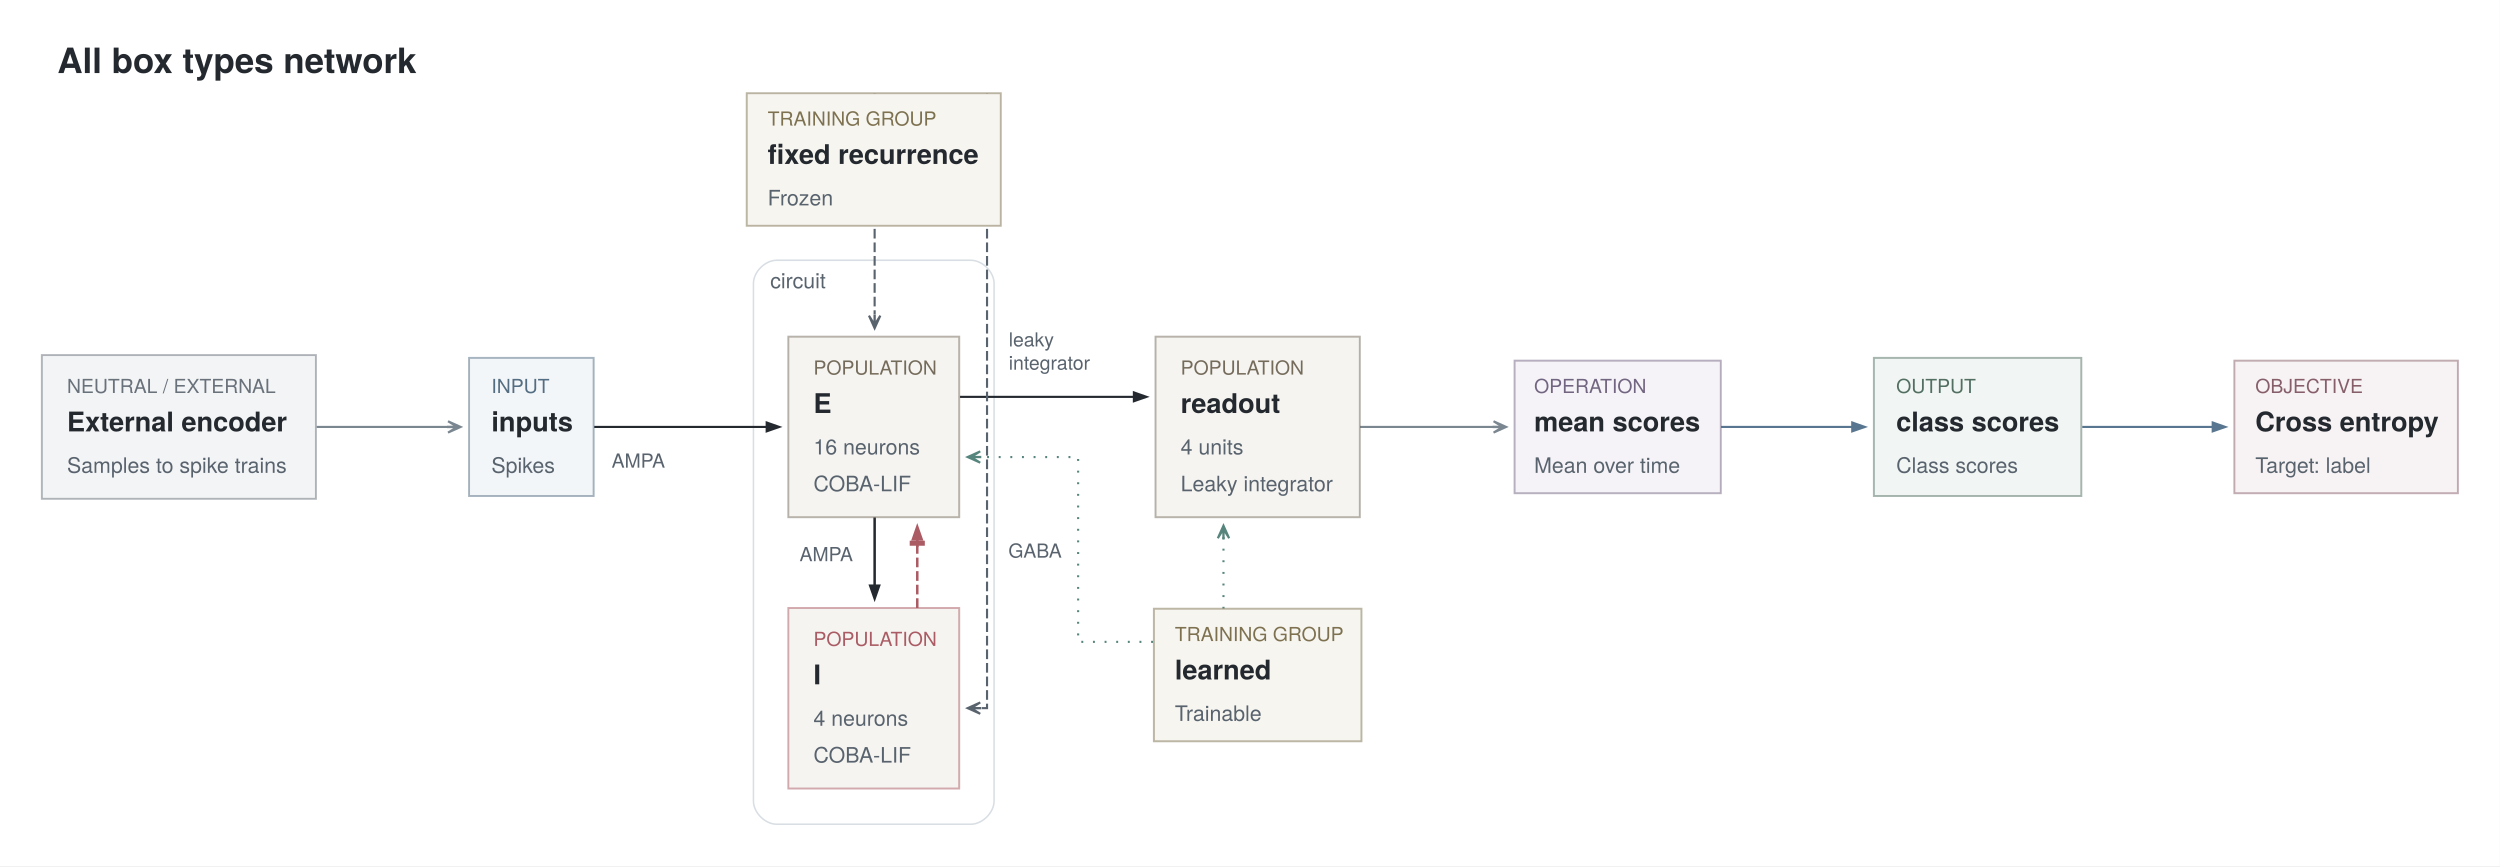
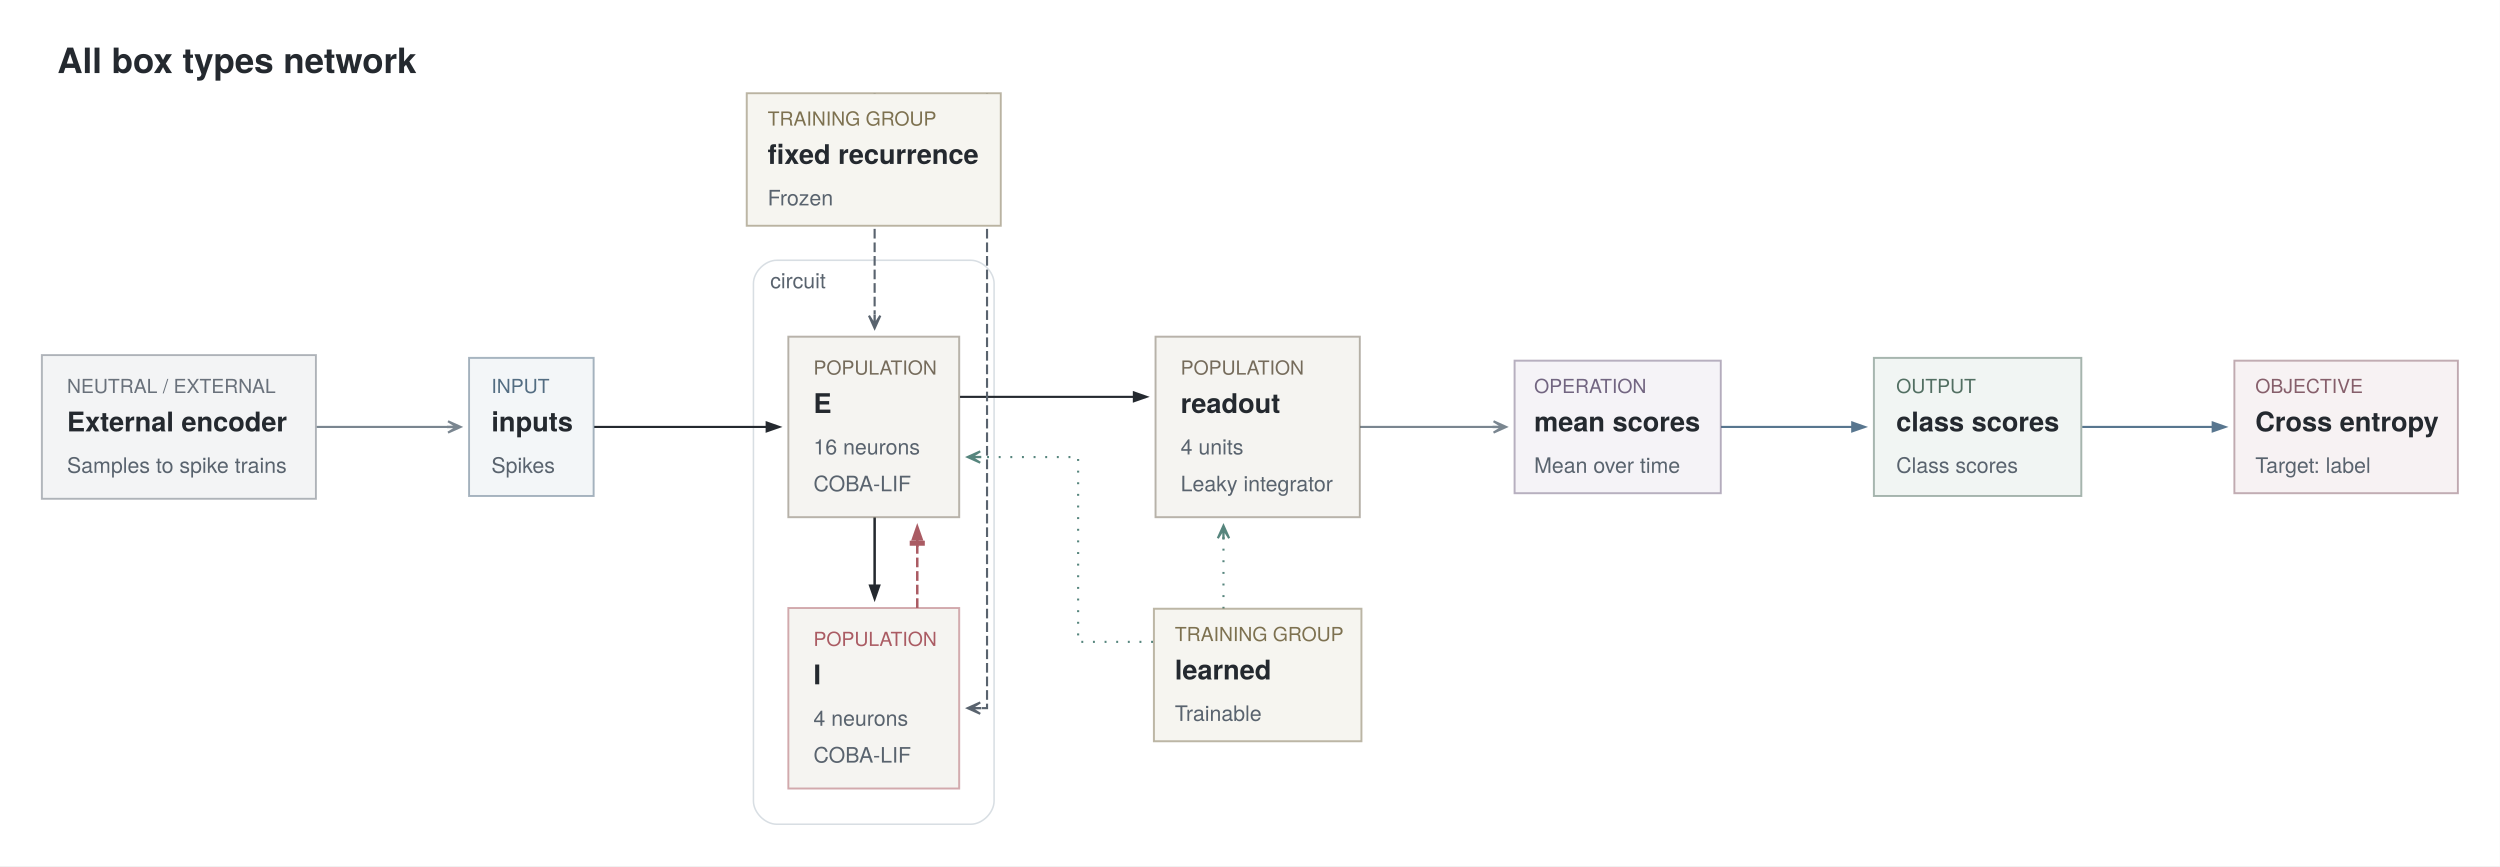
<svg xmlns="http://www.w3.org/2000/svg" width="1290pt" height="447pt" viewBox="0.00 0.00 1290.00 447.00">
  <g id="graph0" class="graph" transform="scale(1 1) rotate(0) translate(21.6 425.3)">
    <polygon fill="#ffffff" stroke="none" points="-21.6,21.6 -21.6,-425.3 1268.28,-425.3 1268.28,21.6 -21.6,21.6" />
    <text xml:space="preserve" text-anchor="start" x="8" y="-387.6" font-family="Helvetica Neue" font-weight="bold" font-size="18.00" fill="#24292f">All box types network</text>
    <g id="clust2" class="cluster">
      <path fill="#ffffff" stroke="#d8dee3" stroke-width="0.8" d="M379.17,0C379.17,0 479.35,0 479.35,0 485.35,0 491.35,-6 491.35,-12 491.35,-12 491.35,-279 491.35,-279 491.35,-285 485.35,-291 479.35,-291 479.35,-291 379.17,-291 379.17,-291 373.17,-291 367.17,-285 367.17,-279 367.17,-279 367.17,-12 367.17,-12 367.17,-6 373.17,0 379.17,0" />
      <text xml:space="preserve" text-anchor="middle" x="390.17" y="-276.55" font-family="Helvetica Neue" font-size="11.00" fill="#59636e">circuit</text>
    </g>
    <g id="e_n_E_to_I" class="edge edge excitatory recurrent">
      <path fill="none" stroke="#24292f" stroke-width="1.3" d="M429.71,-158.42C429.71,-158.42 429.71,-120.05 429.71,-120.05 429.71,-120.05 429.71,-123.08 429.71,-123.08" />
      <polygon fill="#24292f" stroke="#24292f" stroke-width="1.3" points="431.99,-123.05 429.71,-116.55 427.44,-123.05 431.99,-123.05" />
-       <text xml:space="preserve" text-anchor="start" x="390.96" y="-135.74" font-family="Helvetica Neue" font-size="10.00" fill="#59636e">AMPA</text>
    </g>
    <g id="e_n_readout_projection" class="edge edge excitatory feedforward">
      <path fill="none" stroke="#24292f" stroke-width="1.1" d="M473.72,-220.53C473.72,-220.53 566.09,-220.53 566.09,-220.53 566.09,-220.53 563.15,-220.53 563.15,-220.53" />
      <polygon fill="#24292f" stroke="#24292f" stroke-width="1.1" points="563.49,-222.81 569.99,-220.53 563.49,-218.26 563.49,-222.81" />
-       <text xml:space="preserve" text-anchor="start" x="498.91" y="-246.53" font-family="Helvetica Neue" font-size="10.00" fill="#59636e">leaky</text>
-       <text xml:space="preserve" text-anchor="start" x="498.91" y="-234.53" font-family="Helvetica Neue" font-size="10.00" fill="#59636e">integrator</text>
    </g>
    <g id="e_n_I_to_E" class="edge edge inhibitory feedback">
      <path fill="none" stroke="#aa5b63" stroke-width="1.3" stroke-dasharray="5,2" d="M451.71,-111.58C451.71,-111.58 451.71,-146.7 451.71,-146.7 451.71,-146.7 451.71,-140.42 451.71,-140.42" />
      <polygon fill="#aa5b63" stroke="#aa5b63" stroke-width="1.3" points="449.44,-146.95 451.71,-153.45 453.99,-146.95 449.44,-146.95" />
      <polygon fill="#aa5b63" stroke="#aa5b63" stroke-width="1.3" points="454.96,-145.65 448.46,-145.65 448.46,-144.35 454.96,-144.35 454.96,-145.65" />
      <polyline fill="none" stroke="#aa5b63" stroke-width="1.3" points="451.71,-146.3 451.71,-143.05" />
-       <text xml:space="preserve" text-anchor="start" x="498.71" y="-137.55" font-family="Helvetica Neue" font-size="10.00" fill="#59636e">GABA</text>
    </g>
    <g id="e_layout_5" class="edge edge signal feedforward">
      <path fill="none" stroke="#7a8690" stroke-width="1.1" d="M680.09,-205C680.09,-205 751.76,-205 751.76,-205 751.76,-205 748.42,-205 748.42,-205" />
      <polygon fill="#7a8690" stroke="#7a8690" stroke-width="1.1" points="755.58,-205 749.08,-207.93 753.67,-205.05 749.08,-205.05 749.08,-205 749.08,-204.95 753.67,-204.95 749.08,-202.08 755.58,-205" />
    </g>
    <g id="e_layout_8" class="edge edge training feedforward">
      <path fill="none" stroke="#56857d" stroke-width="1.1" stroke-dasharray="1,5" d="M627.36,-94.1C627.36,-94.1 534.71,-94.1 534.71,-94.1 534.71,-94.1 534.71,-189.47 534.71,-189.47 534.71,-189.47 484.85,-189.47 484.85,-189.47" />
      <polygon fill="#56857d" stroke="#56857d" stroke-width="1.1" points="477.69,-189.47 484.19,-186.55 479.6,-189.42 484.19,-189.42 484.19,-189.47 484.19,-189.52 479.6,-189.52 484.19,-192.4 477.69,-189.47" />
    </g>
    <g id="e_layout_9" class="edge edge training feedforward">
      <path fill="none" stroke="#56857d" stroke-width="1.1" stroke-dasharray="1,5" d="M609.71,-111.2C609.71,-111.2 609.71,-150.58 609.71,-150.58 609.71,-150.58 609.71,-146.92 609.71,-146.92" />
      <polygon fill="#56857d" stroke="#56857d" stroke-width="1.1" points="609.71,-154.08 606.79,-147.58 609.66,-152.17 609.66,-147.58 609.71,-147.58 609.76,-147.58 609.76,-152.17 612.64,-147.58 609.71,-154.08" />
    </g>
    <g id="e_layout_10" class="edge edge training feedforward">
      <path fill="none" stroke="#59636e" stroke-width="1.1" stroke-dasharray="5,2" d="M429.71,-377.2C429.71,-377.2 429.71,-263.08 429.71,-263.08" />
      <polygon fill="#59636e" stroke="#59636e" stroke-width="1.1" points="429.71,-255.92 432.64,-262.42 429.76,-257.83 429.76,-262.42 429.71,-262.42 429.66,-262.42 429.66,-257.83 426.79,-262.42 429.71,-255.92" />
    </g>
    <g id="e_layout_11" class="edge edge training feedforward">
      <path fill="none" stroke="#59636e" stroke-width="1.1" stroke-dasharray="5,2" d="M487.71,-377.2C487.71,-377.2 487.71,-59.9 487.71,-59.9 487.71,-59.9 484.85,-59.9 484.85,-59.9" />
      <polygon fill="#59636e" stroke="#59636e" stroke-width="1.1" points="477.69,-59.9 484.19,-56.98 479.6,-59.85 484.19,-59.85 484.19,-59.9 484.19,-59.95 479.6,-59.95 484.19,-62.83 477.69,-59.9" />
    </g>
    <g id="e_layout_0" class="edge edge signal feedforward">
      <path fill="none" stroke="#7a8690" stroke-width="1.1" d="M141.8,-205C141.8,-205 212.39,-205 212.39,-205 212.39,-205 208.93,-205 208.93,-205" />
      <polygon fill="#7a8690" stroke="#7a8690" stroke-width="1.1" points="216.09,-205 209.59,-207.93 214.18,-205.05 209.59,-205.05 209.59,-205 209.59,-204.95 214.18,-204.95 209.59,-202.08 216.09,-205" />
    </g>
    <g id="e_n_input_projection" class="edge edge excitatory feedforward">
      <path fill="none" stroke="#24292f" stroke-width="1.1" d="M284.97,-205C284.97,-205 376.58,-205 376.58,-205 376.58,-205 373.68,-205 373.68,-205" />
      <polygon fill="#24292f" stroke="#24292f" stroke-width="1.1" points="374.01,-207.28 380.51,-205 374.01,-202.73 374.01,-207.28" />
-       <text xml:space="preserve" text-anchor="start" x="294" y="-184" font-family="Helvetica Neue" font-size="10.00" fill="#59636e">AMPA</text>
    </g>
    <g id="e_layout_6" class="edge edge output feedforward">
      <path fill="none" stroke="#58768f" stroke-width="1.1" d="M866.34,-205C866.34,-205 936.8,-205 936.8,-205 936.8,-205 933.82,-205 933.82,-205" />
      <polygon fill="#58768f" stroke="#58768f" stroke-width="1.1" points="934.16,-207.28 940.66,-205 934.16,-202.73 934.16,-207.28" />
    </g>
    <g id="e_layout_7" class="edge edge output feedforward">
      <path fill="none" stroke="#58768f" stroke-width="1.1" d="M1052.83,-205C1052.83,-205 1122.75,-205 1122.75,-205 1122.75,-205 1119.83,-205 1119.83,-205" />
      <polygon fill="#58768f" stroke="#58768f" stroke-width="1.1" points="1120.16,-207.28 1126.66,-205 1120.16,-202.73 1120.16,-207.28" />
    </g>
    <g id="n_circuit_E" class="node node population spiking">
      <polygon fill="#f5f4f1" stroke="#756b5b" stroke-opacity="0.502" points="473.35,-251.58 385.18,-251.58 385.18,-158.42 473.35,-158.42 473.35,-251.58" />
      <text xml:space="preserve" text-anchor="start" x="398.14" y="-232" font-family="Helvetica Neue" font-size="10.00" fill="#756b5b">POPULATION</text>
      <text xml:space="preserve" text-anchor="start" x="398.14" y="-212.2" font-family="Helvetica Neue" font-weight="bold" font-size="14.00" fill="#24292f">E</text>
      <text xml:space="preserve" text-anchor="start" x="398.14" y="-190.8" font-family="Helvetica Neue" font-size="11.00" fill="#59636e">16 neurons</text>
      <text xml:space="preserve" text-anchor="start" x="398.14" y="-171.8" font-family="Helvetica Neue" font-size="11.00" fill="#59636e">COBA-LIF</text>
    </g>
    <g id="n_circuit_I" class="node node population spiking">
      <polygon fill="#f5f4f1" stroke="#aa5b63" stroke-opacity="0.502" points="473.35,-111.58 385.18,-111.58 385.18,-18.42 473.35,-18.42 473.35,-111.58" />
      <text xml:space="preserve" text-anchor="start" x="398.14" y="-92" font-family="Helvetica Neue" font-size="10.00" fill="#aa5b63">POPULATION</text>
      <text xml:space="preserve" text-anchor="start" x="398.14" y="-72.2" font-family="Helvetica Neue" font-weight="bold" font-size="14.00" fill="#24292f">I</text>
      <text xml:space="preserve" text-anchor="start" x="398.14" y="-50.8" font-family="Helvetica Neue" font-size="11.00" fill="#59636e">4 neurons</text>
      <text xml:space="preserve" text-anchor="start" x="398.14" y="-31.8" font-family="Helvetica Neue" font-size="11.00" fill="#59636e">COBA-LIF</text>
    </g>
    <g id="n_readout" class="node node population analogue">
      <polygon fill="#f5f4f1" stroke="#756b5b" stroke-opacity="0.502" points="680.07,-251.58 574.65,-251.58 574.65,-158.42 680.07,-158.42 680.07,-251.58" />
      <text xml:space="preserve" text-anchor="start" x="587.61" y="-232" font-family="Helvetica Neue" font-size="10.00" fill="#756b5b">POPULATION</text>
      <text xml:space="preserve" text-anchor="start" x="587.61" y="-212.2" font-family="Helvetica Neue" font-weight="bold" font-size="14.00" fill="#24292f">readout</text>
      <text xml:space="preserve" text-anchor="start" x="587.61" y="-190.8" font-family="Helvetica Neue" font-size="11.00" fill="#59636e">4 units</text>
      <text xml:space="preserve" text-anchor="start" x="587.61" y="-171.8" font-family="Helvetica Neue" font-size="11.00" fill="#59636e">Leaky integrator</text>
    </g>
    <g id="n_train_learned" class="node node training trainable">
      <polygon fill="#f6f5f0" stroke="#7d7150" stroke-opacity="0.502" points="680.91,-111.2 573.81,-111.2 573.81,-42.8 680.91,-42.8 680.91,-111.2" />
      <text xml:space="preserve" text-anchor="start" x="584.61" y="-94.5" font-family="Helvetica Neue" font-size="10.00" fill="#7d7150">TRAINING GROUP</text>
      <text xml:space="preserve" text-anchor="start" x="584.61" y="-74.7" font-family="Helvetica Neue" font-weight="bold" font-size="14.00" fill="#24292f">learned</text>
      <text xml:space="preserve" text-anchor="start" x="584.61" y="-53.3" font-family="Helvetica Neue" font-size="11.00" fill="#59636e">Trainable</text>
    </g>
    <g id="n_train_fixed_recurrence" class="node node training frozen">
      <polygon fill="#f6f5f0" stroke="#7d7150" stroke-opacity="0.502" points="494.81,-377.2 363.71,-377.2 363.71,-308.8 494.81,-308.8 494.81,-377.2" />
      <text xml:space="preserve" text-anchor="start" x="374.51" y="-360.5" font-family="Helvetica Neue" font-size="10.00" fill="#7d7150">TRAINING GROUP</text>
      <text xml:space="preserve" text-anchor="start" x="374.51" y="-340.7" font-family="Helvetica Neue" font-weight="bold" font-size="14.00" fill="#24292f">fixed recurrence</text>
      <text xml:space="preserve" text-anchor="start" x="374.51" y="-319.3" font-family="Helvetica Neue" font-size="11.00" fill="#59636e">Frozen</text>
    </g>
    <g id="n_external_encoder" class="node node neutral">
      <polygon fill="#f3f4f5" stroke="#69717b" stroke-opacity="0.502" points="141.42,-242.08 0,-242.08 0,-167.92 141.42,-167.92 141.42,-242.08" />
      <text xml:space="preserve" text-anchor="start" x="12.96" y="-222.5" font-family="Helvetica Neue" font-size="10.00" fill="#69717b">NEUTRAL / EXTERNAL</text>
      <text xml:space="preserve" text-anchor="start" x="12.96" y="-202.7" font-family="Helvetica Neue" font-weight="bold" font-size="14.00" fill="#24292f">External encoder</text>
      <text xml:space="preserve" text-anchor="start" x="12.96" y="-181.3" font-family="Helvetica Neue" font-size="11.00" fill="#59636e">Samples to spike trains</text>
    </g>
    <g id="n_inputs" class="node node input">
      <polygon fill="#f3f6f8" stroke="#536d82" stroke-opacity="0.502" points="284.72,-240.64 220.43,-240.64 220.43,-169.36 284.72,-169.36 284.72,-240.64" />
      <text xml:space="preserve" text-anchor="start" x="231.95" y="-222.5" font-family="Helvetica Neue" font-size="10.00" fill="#536d82">INPUT</text>
      <text xml:space="preserve" text-anchor="start" x="231.95" y="-202.7" font-family="Helvetica Neue" font-weight="bold" font-size="14.00" fill="#24292f">inputs</text>
      <text xml:space="preserve" text-anchor="start" x="231.95" y="-181.3" font-family="Helvetica Neue" font-size="11.00" fill="#59636e">Spikes</text>
    </g>
    <g id="n_mean_scores" class="node node operation">
      <polygon fill="#f5f3f7" stroke="#726581" stroke-opacity="0.502" points="866.33,-239.2 759.92,-239.2 759.92,-170.8 866.33,-170.8 866.33,-239.2" />
      <text xml:space="preserve" text-anchor="start" x="770" y="-222.5" font-family="Helvetica Neue" font-size="10.00" fill="#726581">OPERATION</text>
      <text xml:space="preserve" text-anchor="start" x="770" y="-202.7" font-family="Helvetica Neue" font-weight="bold" font-size="14.00" fill="#24292f">mean scores</text>
      <text xml:space="preserve" text-anchor="start" x="770" y="-181.3" font-family="Helvetica Neue" font-size="11.00" fill="#59636e">Mean over time</text>
    </g>
    <g id="n_out_class_scores" class="node node output">
      <polygon fill="#f1f5f3" stroke="#526f62" stroke-opacity="0.502" points="1052.36,-240.64 945.32,-240.64 945.32,-169.36 1052.36,-169.36 1052.36,-240.64" />
      <text xml:space="preserve" text-anchor="start" x="956.84" y="-222.5" font-family="Helvetica Neue" font-size="10.00" fill="#526f62">OUTPUT</text>
      <text xml:space="preserve" text-anchor="start" x="956.84" y="-202.7" font-family="Helvetica Neue" font-weight="bold" font-size="14.00" fill="#24292f">class scores</text>
      <text xml:space="preserve" text-anchor="start" x="956.84" y="-181.3" font-family="Helvetica Neue" font-size="11.00" fill="#59636e">Class scores</text>
    </g>
    <g id="n_objective_0" class="node node objective">
      <polygon fill="#f7f2f3" stroke="#865f6b" stroke-opacity="0.502" points="1246.68,-239.2 1131.33,-239.2 1131.33,-170.8 1246.68,-170.8 1246.68,-239.2" />
      <text xml:space="preserve" text-anchor="start" x="1142.13" y="-222.5" font-family="Helvetica Neue" font-size="10.00" fill="#865f6b">OBJECTIVE</text>
      <text xml:space="preserve" text-anchor="start" x="1142.13" y="-202.7" font-family="Helvetica Neue" font-weight="bold" font-size="14.00" fill="#24292f">Cross entropy</text>
      <text xml:space="preserve" text-anchor="start" x="1142.13" y="-181.3" font-family="Helvetica Neue" font-size="11.00" fill="#59636e">Target: label</text>
    </g>
  </g>
</svg>
